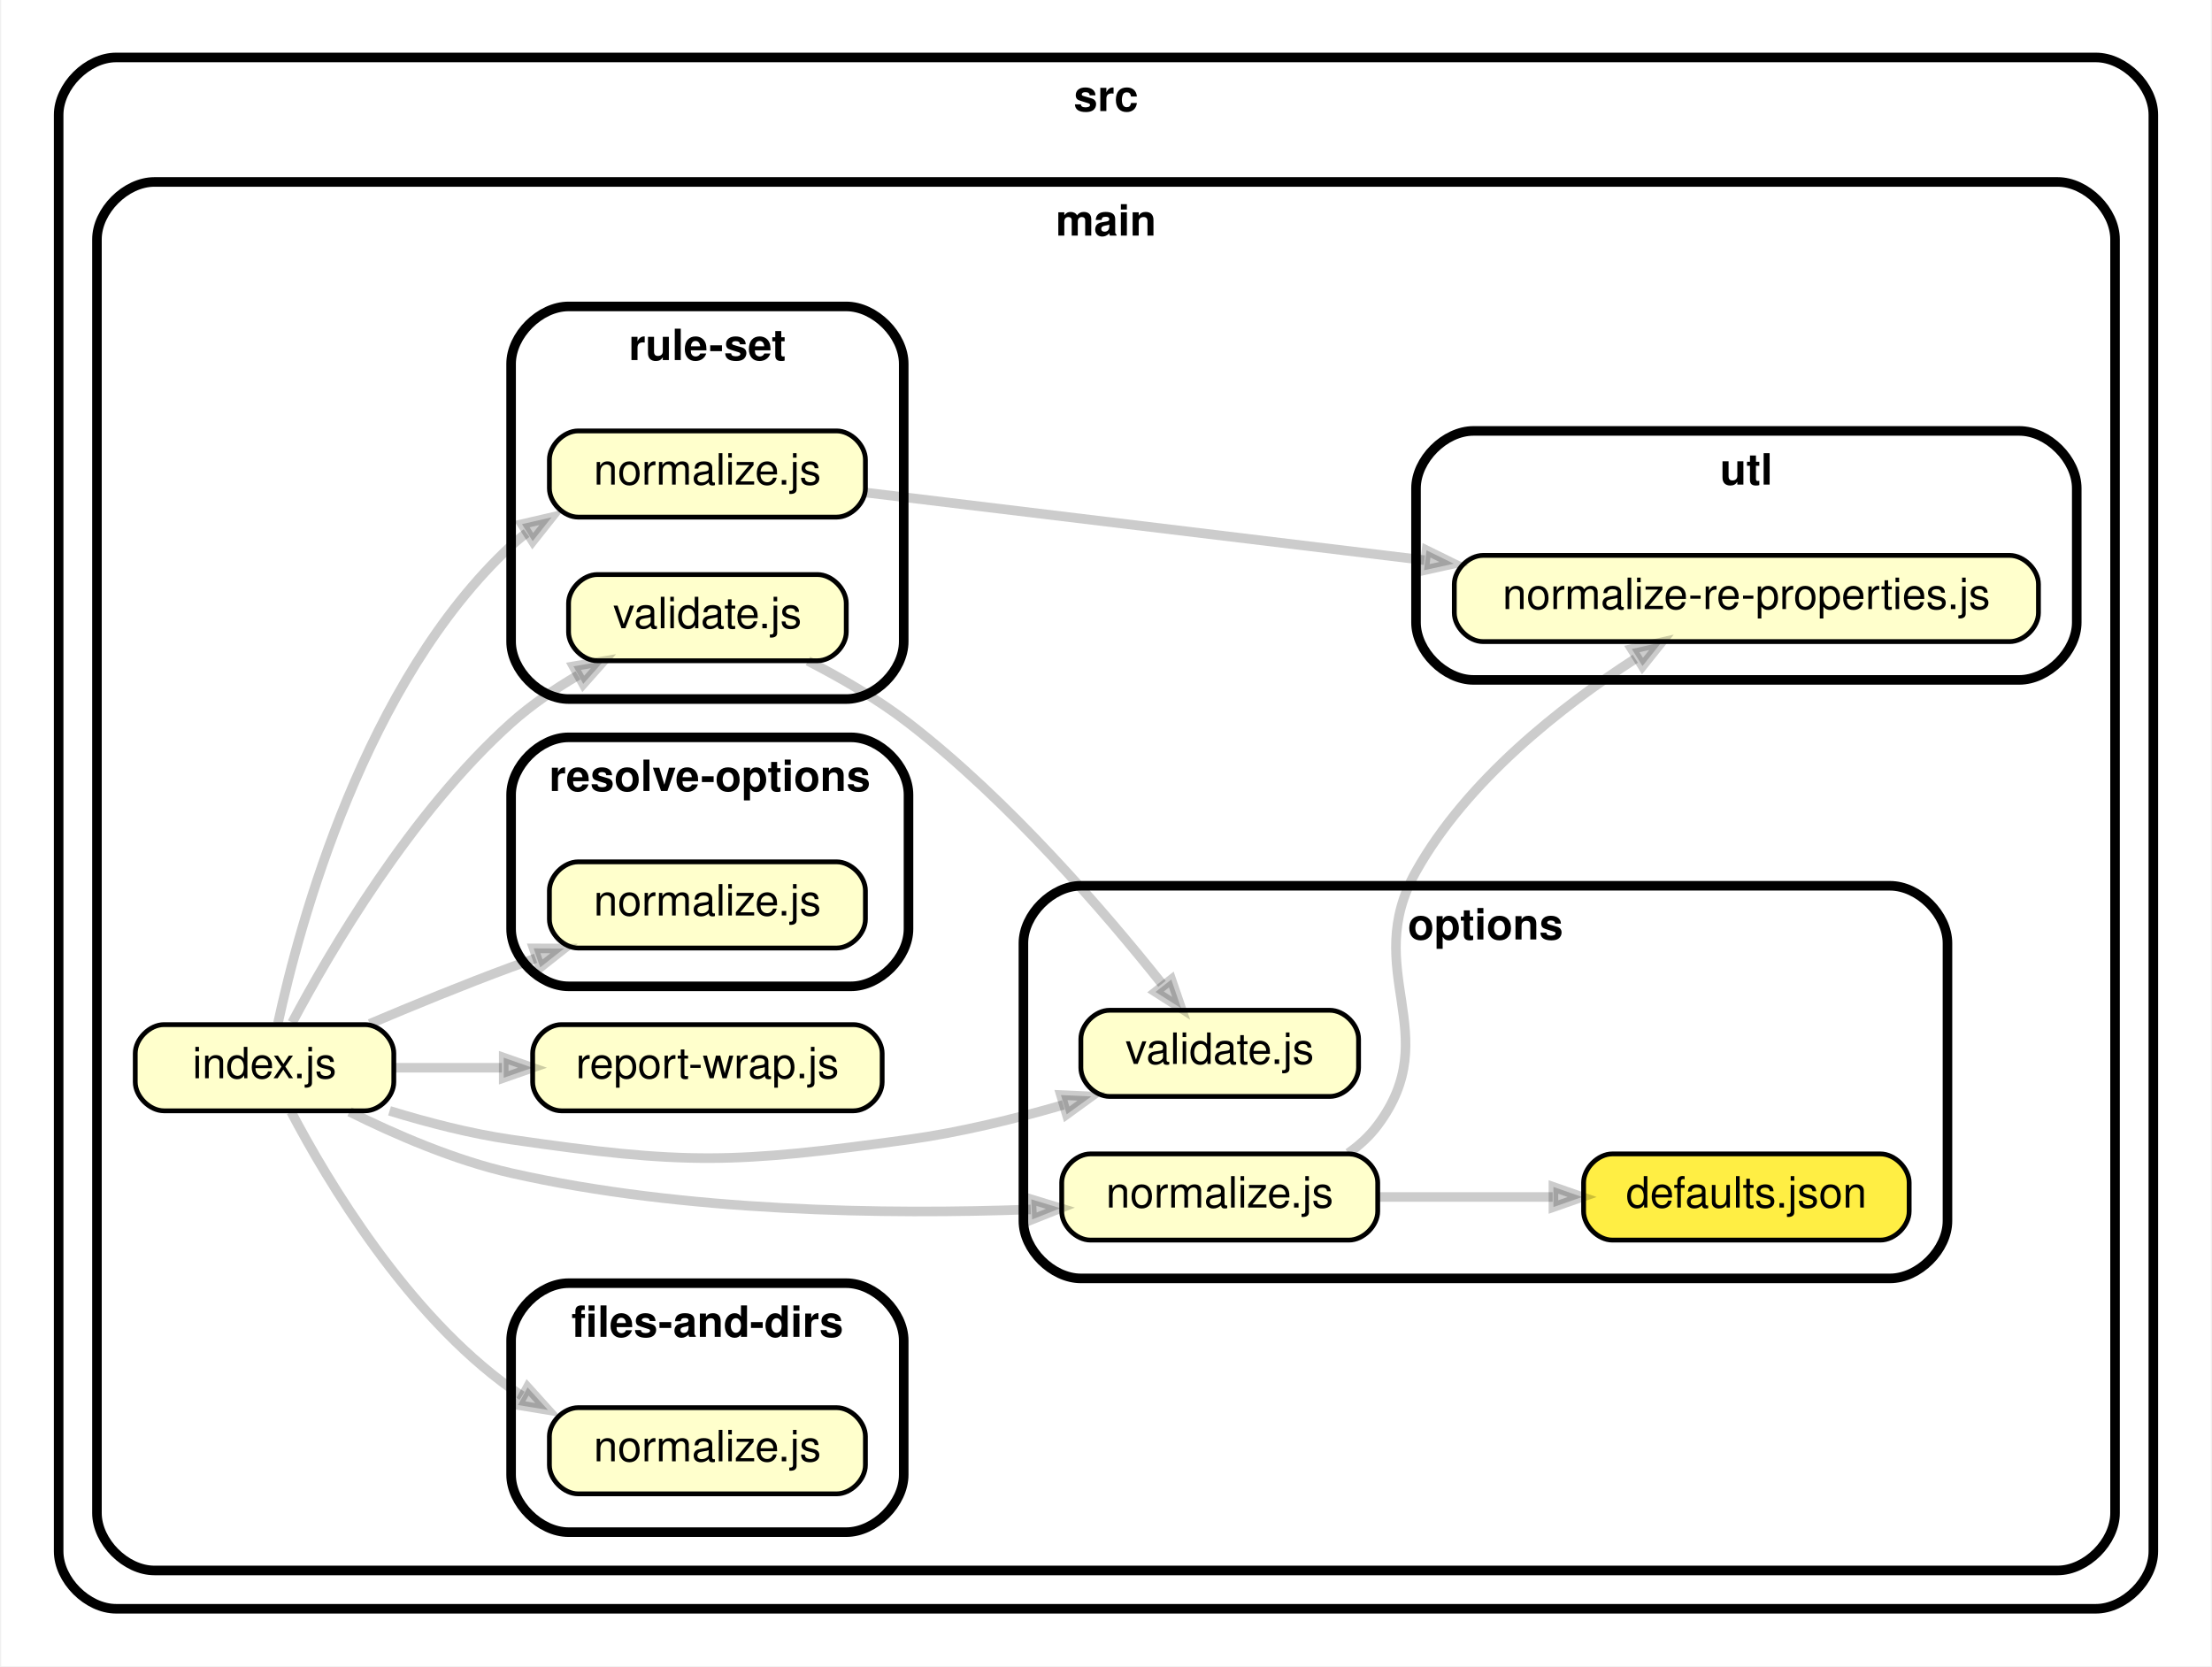
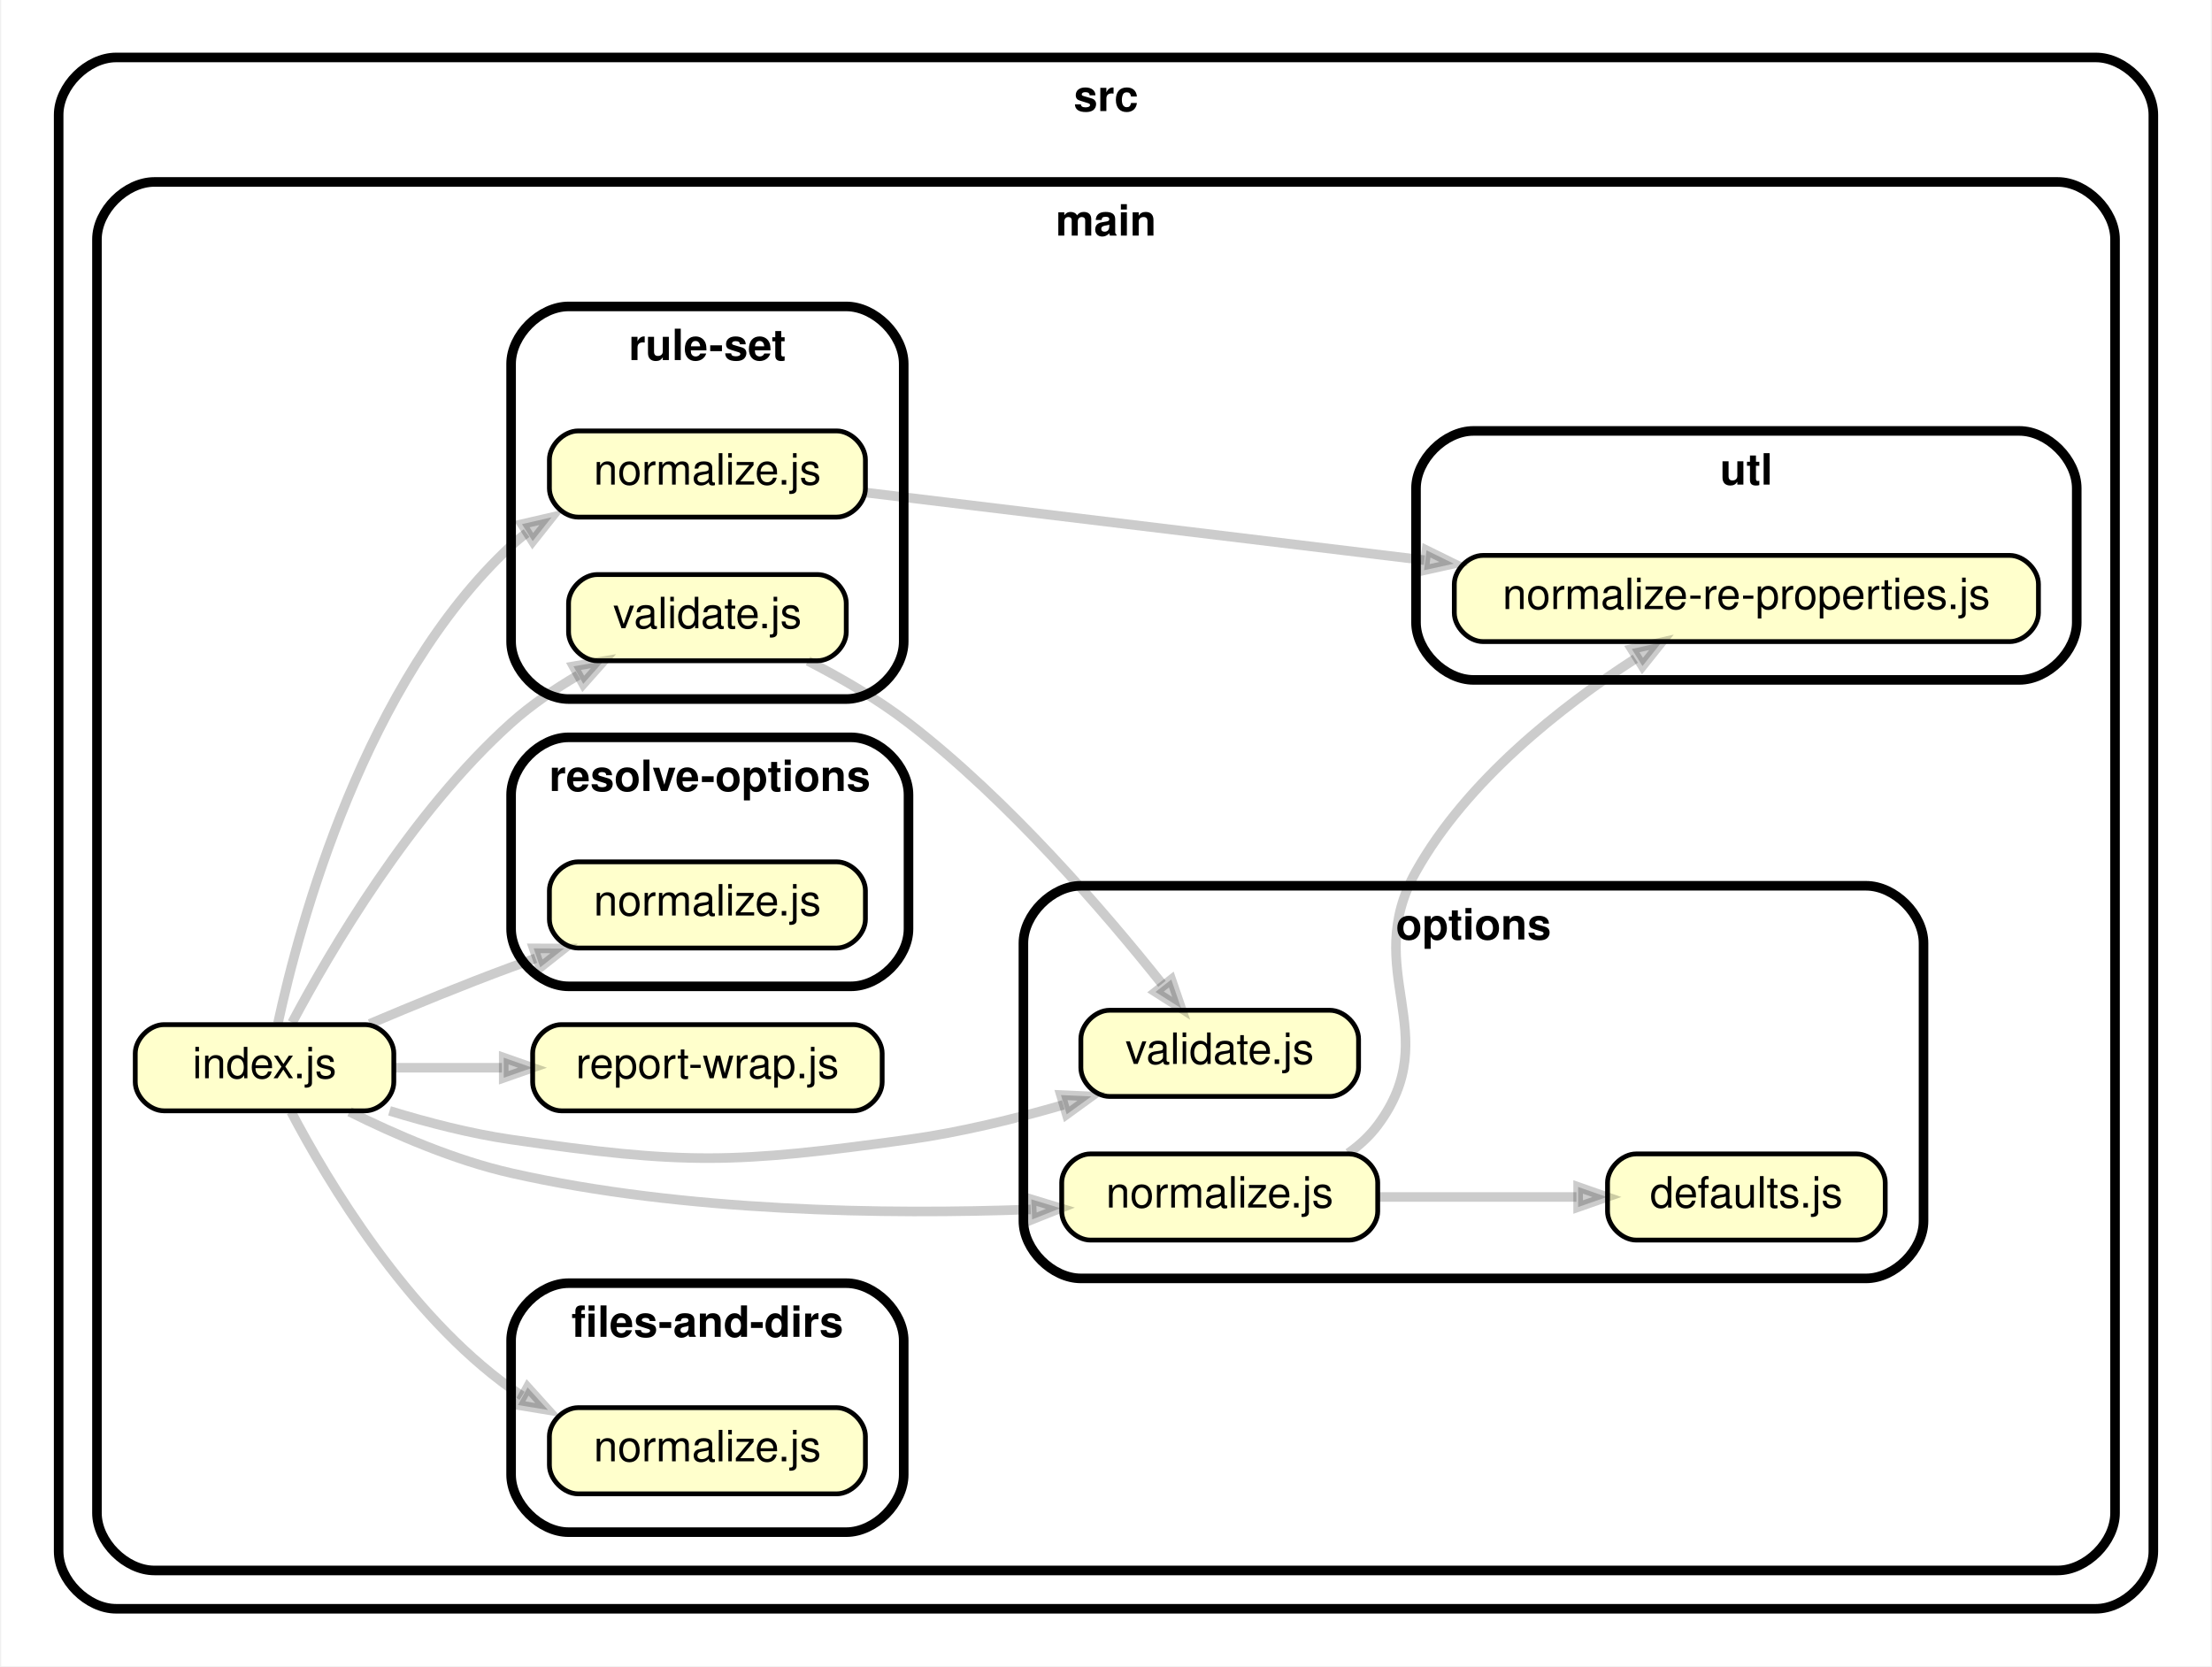
<svg xmlns="http://www.w3.org/2000/svg" xmlns:xlink="http://www.w3.org/1999/xlink" width="462pt" height="348pt" viewBox="0.00 0.00 461.50 348.00">
  <g id="graph0" class="graph" transform="scale(1 1) rotate(0) translate(4 344)">
    <polygon fill="white" stroke="transparent" points="-4,4 -4,-344 457.5,-344 457.5,4 -4,4" />
    <g id="clust1" class="cluster">
      <path fill="#ffffff" stroke="black" stroke-width="2" d="M20,-8C20,-8 433.5,-8 433.5,-8 439.5,-8 445.5,-14 445.5,-20 445.5,-20 445.5,-320 445.5,-320 445.5,-326 439.5,-332 433.5,-332 433.5,-332 20,-332 20,-332 14,-332 8,-326 8,-320 8,-320 8,-20 8,-20 8,-14 14,-8 20,-8" />
      <text text-anchor="middle" x="226.75" y="-320.8" font-family="Helvetica,sans-Serif" font-weight="bold" font-size="9.00">src</text>
    </g>
    <g id="clust2" class="cluster">
      <path fill="#ffffff" stroke="black" stroke-width="2" d="M28,-16C28,-16 425.5,-16 425.5,-16 431.5,-16 437.5,-22 437.5,-28 437.5,-28 437.5,-294 437.5,-294 437.5,-300 431.5,-306 425.5,-306 425.5,-306 28,-306 28,-306 22,-306 16,-300 16,-294 16,-294 16,-28 16,-28 16,-22 22,-16 28,-16" />
      <text text-anchor="middle" x="226.75" y="-294.8" font-family="Helvetica,sans-Serif" font-weight="bold" font-size="9.00">main</text>
    </g>
    <g id="clust3" class="cluster">
      <path fill="#ffffff" stroke="black" stroke-width="2" d="M114.5,-24C114.5,-24 172.5,-24 172.5,-24 178.5,-24 184.5,-30 184.5,-36 184.5,-36 184.5,-64 184.5,-64 184.5,-70 178.5,-76 172.5,-76 172.5,-76 114.5,-76 114.5,-76 108.5,-76 102.5,-70 102.5,-64 102.5,-64 102.5,-36 102.5,-36 102.5,-30 108.5,-24 114.5,-24" />
      <text text-anchor="middle" x="143.5" y="-64.8" font-family="Helvetica,sans-Serif" font-weight="bold" font-size="9.00">files-and-dirs</text>
    </g>
    <g id="clust4" class="cluster">
-       <path fill="#ffffff" stroke="black" stroke-width="2" d="M221.5,-77C221.5,-77 390.5,-77 390.5,-77 396.5,-77 402.5,-83 402.5,-89 402.5,-89 402.5,-147 402.5,-147 402.5,-153 396.5,-159 390.5,-159 390.5,-159 221.5,-159 221.5,-159 215.5,-159 209.5,-153 209.5,-147 209.5,-147 209.5,-89 209.5,-89 209.5,-83 215.5,-77 221.5,-77" />
-       <text text-anchor="middle" x="306" y="-147.8" font-family="Helvetica,sans-Serif" font-weight="bold" font-size="9.00">options</text>
+       <path fill="#ffffff" stroke="black" stroke-width="2" d="M221.5,-77C221.5,-77 385.5,-77 385.5,-77 391.5,-77 397.5,-83 397.5,-89 397.5,-89 397.5,-147 397.5,-147 397.5,-153 391.5,-159 385.5,-159 385.5,-159 221.5,-159 221.5,-159 215.5,-159 209.5,-153 209.5,-147 209.5,-147 209.5,-89 209.5,-89 209.5,-83 215.5,-77 221.5,-77" />
+       <text text-anchor="middle" x="303.5" y="-147.8" font-family="Helvetica,sans-Serif" font-weight="bold" font-size="9.00">options</text>
    </g>
    <g id="clust5" class="cluster">
      <path fill="#ffffff" stroke="black" stroke-width="2" d="M114.5,-138C114.5,-138 173.5,-138 173.5,-138 179.5,-138 185.5,-144 185.5,-150 185.5,-150 185.5,-178 185.5,-178 185.5,-184 179.5,-190 173.5,-190 173.5,-190 114.5,-190 114.5,-190 108.5,-190 102.5,-184 102.5,-178 102.5,-178 102.5,-150 102.5,-150 102.5,-144 108.5,-138 114.5,-138" />
      <text text-anchor="middle" x="144" y="-178.8" font-family="Helvetica,sans-Serif" font-weight="bold" font-size="9.00">resolve-options</text>
    </g>
    <g id="clust6" class="cluster">
      <path fill="#ffffff" stroke="black" stroke-width="2" d="M114.5,-198C114.5,-198 172.5,-198 172.5,-198 178.5,-198 184.5,-204 184.5,-210 184.5,-210 184.5,-268 184.5,-268 184.5,-274 178.5,-280 172.5,-280 172.5,-280 114.5,-280 114.5,-280 108.5,-280 102.5,-274 102.5,-268 102.5,-268 102.5,-210 102.5,-210 102.5,-204 108.5,-198 114.5,-198" />
      <text text-anchor="middle" x="143.5" y="-268.8" font-family="Helvetica,sans-Serif" font-weight="bold" font-size="9.00">rule-set</text>
    </g>
    <g id="clust7" class="cluster">
      <path fill="#ffffff" stroke="black" stroke-width="2" d="M303.5,-202C303.5,-202 417.5,-202 417.5,-202 423.5,-202 429.5,-208 429.5,-214 429.5,-214 429.5,-242 429.5,-242 429.5,-248 423.5,-254 417.5,-254 417.5,-254 303.5,-254 303.5,-254 297.5,-254 291.5,-248 291.5,-242 291.5,-242 291.5,-214 291.5,-214 291.5,-208 297.5,-202 303.5,-202" />
      <text text-anchor="middle" x="360.5" y="-242.8" font-family="Helvetica,sans-Serif" font-weight="bold" font-size="9.00">utl</text>
    </g>
    <g id="node1" class="node">
      <g id="a_node1">
        <a xlink:href="src/main/files-and-dirs/normalize.js" xlink:title="normalize.js">
          <path fill="#ffffcc" stroke="black" d="M170.5,-50C170.5,-50 116.5,-50 116.5,-50 113.5,-50 110.5,-47 110.5,-44 110.5,-44 110.5,-38 110.5,-38 110.5,-35 113.5,-32 116.5,-32 116.5,-32 170.5,-32 170.5,-32 173.5,-32 176.5,-35 176.5,-38 176.5,-38 176.5,-44 176.5,-44 176.5,-47 173.5,-50 170.5,-50" />
          <text text-anchor="middle" x="143.5" y="-38.8" font-family="Helvetica,sans-Serif" font-size="9.00">normalize.js</text>
        </a>
      </g>
    </g>
    <g id="node2" class="node">
      <g id="a_node2">
        <a xlink:href="src/main/index.js" xlink:title="index.js">
          <path fill="#ffffcc" stroke="black" d="M72,-130C72,-130 30,-130 30,-130 27,-130 24,-127 24,-124 24,-124 24,-118 24,-118 24,-115 27,-112 30,-112 30,-112 72,-112 72,-112 75,-112 78,-115 78,-118 78,-118 78,-124 78,-124 78,-127 75,-130 72,-130" />
          <text text-anchor="middle" x="51" y="-118.8" font-family="Helvetica,sans-Serif" font-size="9.00">index.js</text>
        </a>
      </g>
    </g>
    <g id="edge1" class="edge">
      <path fill="none" stroke="#000000" stroke-width="2" stroke-opacity="0.2" d="M56.56,-111.77C64.14,-97.37 80.68,-69.56 102.5,-54 103.24,-53.47 104.01,-52.96 104.79,-52.47" />
      <polygon fill="#000000" fill-opacity="0.2" stroke="#000000" stroke-width="2" stroke-opacity="0.2" points="105.94,-54.24 110.2,-49.52 103.93,-50.55 105.94,-54.24" />
    </g>
    <g id="node3" class="node">
      <g id="a_node3">
        <a xlink:href="src/main/options/normalize.js" xlink:title="normalize.js">
          <path fill="#ffffcc" stroke="black" d="M277.5,-103C277.5,-103 223.5,-103 223.5,-103 220.5,-103 217.5,-100 217.5,-97 217.5,-97 217.5,-91 217.5,-91 217.5,-88 220.5,-85 223.5,-85 223.5,-85 277.5,-85 277.5,-85 280.5,-85 283.5,-88 283.5,-91 283.5,-91 283.5,-97 283.5,-97 283.5,-100 280.5,-103 277.5,-103" />
          <text text-anchor="middle" x="250.5" y="-91.8" font-family="Helvetica,sans-Serif" font-size="9.00">normalize.js</text>
        </a>
      </g>
    </g>
    <g id="edge2" class="edge">
      <path fill="none" stroke="#000000" stroke-width="2" stroke-opacity="0.2" d="M68.75,-111.8C78.33,-107.03 90.75,-101.66 102.5,-99 138.66,-90.82 181.08,-90.31 211.03,-91.4" />
      <polygon fill="#000000" fill-opacity="0.2" stroke="#000000" stroke-width="2" stroke-opacity="0.2" points="211.15,-93.51 217.23,-91.66 211.32,-89.31 211.15,-93.51" />
    </g>
    <g id="node4" class="node">
      <g id="a_node4">
        <a xlink:href="src/main/options/validate.js" xlink:title="validate.js">
          <path fill="#ffffcc" stroke="black" d="M273.5,-133C273.5,-133 227.5,-133 227.5,-133 224.5,-133 221.5,-130 221.5,-127 221.5,-127 221.5,-121 221.5,-121 221.5,-118 224.5,-115 227.5,-115 227.5,-115 273.5,-115 273.5,-115 276.5,-115 279.5,-118 279.5,-121 279.5,-121 279.5,-127 279.5,-127 279.5,-130 276.5,-133 273.5,-133" />
          <text text-anchor="middle" x="250.5" y="-121.8" font-family="Helvetica,sans-Serif" font-size="9.00">validate.js</text>
        </a>
      </g>
    </g>
    <g id="edge3" class="edge">
      <path fill="none" stroke="#000000" stroke-width="2" stroke-opacity="0.2" d="M77.11,-111.99C85.12,-109.54 94.08,-107.22 102.5,-106 139.01,-100.69 148.96,-100.96 185.5,-106 196.21,-107.48 207.64,-110.28 217.84,-113.24" />
      <polygon fill="#000000" fill-opacity="0.2" stroke="#000000" stroke-width="2" stroke-opacity="0.2" points="217.34,-115.29 223.69,-115 218.54,-111.26 217.34,-115.29" />
    </g>
    <g id="node5" class="node">
      <g id="a_node5">
        <a xlink:href="src/main/report-wrap.js" xlink:title="report-wrap.js">
          <path fill="#ffffcc" stroke="black" d="M174,-130C174,-130 113,-130 113,-130 110,-130 107,-127 107,-124 107,-124 107,-118 107,-118 107,-115 110,-112 113,-112 113,-112 174,-112 174,-112 177,-112 180,-115 180,-118 180,-118 180,-124 180,-124 180,-127 177,-130 174,-130" />
          <text text-anchor="middle" x="143.5" y="-118.8" font-family="Helvetica,sans-Serif" font-size="9.00">report-wrap.js</text>
        </a>
      </g>
    </g>
    <g id="edge4" class="edge">
      <path fill="none" stroke="#000000" stroke-width="2" stroke-opacity="0.2" d="M78.18,-121C85.19,-121 92.95,-121 100.59,-121" />
      <polygon fill="#000000" fill-opacity="0.2" stroke="#000000" stroke-width="2" stroke-opacity="0.2" points="100.96,-123.1 106.96,-121 100.96,-118.9 100.96,-123.1" />
    </g>
    <g id="node6" class="node">
      <g id="a_node6">
        <a xlink:href="src/main/resolve-options/normalize.js" xlink:title="normalize.js">
          <path fill="#ffffcc" stroke="black" d="M170.5,-164C170.5,-164 116.5,-164 116.5,-164 113.5,-164 110.5,-161 110.5,-158 110.5,-158 110.5,-152 110.5,-152 110.5,-149 113.5,-146 116.5,-146 116.5,-146 170.5,-146 170.5,-146 173.5,-146 176.5,-149 176.5,-152 176.5,-152 176.5,-158 176.5,-158 176.5,-161 173.5,-164 170.5,-164" />
          <text text-anchor="middle" x="143.5" y="-152.8" font-family="Helvetica,sans-Serif" font-size="9.00">normalize.js</text>
        </a>
      </g>
    </g>
    <g id="edge5" class="edge">
      <path fill="none" stroke="#000000" stroke-width="2" stroke-opacity="0.2" d="M72.98,-130.17C82,-133.99 92.7,-138.38 102.5,-142 104.17,-142.62 105.88,-143.23 107.62,-143.85" />
      <polygon fill="#000000" fill-opacity="0.2" stroke="#000000" stroke-width="2" stroke-opacity="0.2" points="107.21,-145.93 113.57,-145.9 108.58,-141.96 107.21,-145.93" />
    </g>
    <g id="node7" class="node">
      <g id="a_node7">
        <a xlink:href="src/main/rule-set/normalize.js" xlink:title="normalize.js">
          <path fill="#ffffcc" stroke="black" d="M170.5,-254C170.5,-254 116.5,-254 116.5,-254 113.5,-254 110.5,-251 110.5,-248 110.5,-248 110.5,-242 110.5,-242 110.5,-239 113.5,-236 116.5,-236 116.5,-236 170.5,-236 170.5,-236 173.5,-236 176.5,-239 176.5,-242 176.5,-242 176.5,-248 176.5,-248 176.5,-251 173.5,-254 170.5,-254" />
          <text text-anchor="middle" x="143.5" y="-242.8" font-family="Helvetica,sans-Serif" font-size="9.00">normalize.js</text>
        </a>
      </g>
    </g>
    <g id="edge6" class="edge">
      <path fill="none" stroke="#000000" stroke-width="2" stroke-opacity="0.2" d="M53.8,-130.29C58.3,-151.06 71.92,-201.63 102.5,-230 103.52,-230.94 104.6,-231.83 105.73,-232.66" />
      <polygon fill="#000000" fill-opacity="0.2" stroke="#000000" stroke-width="2" stroke-opacity="0.2" points="104.77,-234.53 110.96,-235.96 107.01,-230.98 104.77,-234.53" />
    </g>
    <g id="node8" class="node">
      <g id="a_node8">
        <a xlink:href="src/main/rule-set/validate.js" xlink:title="validate.js">
          <path fill="#ffffcc" stroke="black" d="M166.5,-224C166.5,-224 120.5,-224 120.5,-224 117.5,-224 114.5,-221 114.5,-218 114.5,-218 114.5,-212 114.5,-212 114.5,-209 117.5,-206 120.5,-206 120.5,-206 166.5,-206 166.5,-206 169.5,-206 172.5,-209 172.5,-212 172.5,-212 172.5,-218 172.5,-218 172.5,-221 169.5,-224 166.5,-224" />
          <text text-anchor="middle" x="143.5" y="-212.8" font-family="Helvetica,sans-Serif" font-size="9.00">validate.js</text>
        </a>
      </g>
    </g>
    <g id="edge7" class="edge">
      <path fill="none" stroke="#000000" stroke-width="2" stroke-opacity="0.2" d="M56.77,-130.43C64.65,-145.25 81.58,-174.24 102.5,-193 106.66,-196.73 111.56,-200.07 116.48,-202.96" />
      <polygon fill="#000000" fill-opacity="0.2" stroke="#000000" stroke-width="2" stroke-opacity="0.2" points="115.53,-204.84 121.79,-205.91 117.57,-201.16 115.53,-204.84" />
    </g>
    <g id="node9" class="node">
      <g id="a_node9">
-         <a xlink:href="src/main/options/defaults.json" xlink:title="defaults.json">
-           <path fill="#ffee44" stroke="black" d="M388.5,-103C388.5,-103 332.5,-103 332.5,-103 329.5,-103 326.5,-100 326.5,-97 326.5,-97 326.5,-91 326.5,-91 326.5,-88 329.5,-85 332.5,-85 332.5,-85 388.5,-85 388.5,-85 391.5,-85 394.5,-88 394.5,-91 394.5,-91 394.5,-97 394.5,-97 394.5,-100 391.5,-103 388.5,-103" />
-           <text text-anchor="middle" x="360.5" y="-91.8" font-family="Helvetica,sans-Serif" font-size="9.00">defaults.json</text>
+         <a xlink:href="src/main/options/defaults.js" xlink:title="defaults.js">
+           <path fill="#ffffcc" stroke="black" d="M383.5,-103C383.5,-103 337.5,-103 337.5,-103 334.5,-103 331.5,-100 331.5,-97 331.5,-97 331.5,-91 331.5,-91 331.5,-88 334.5,-85 337.5,-85 337.5,-85 383.5,-85 383.5,-85 386.5,-85 389.5,-88 389.5,-91 389.5,-91 389.5,-97 389.5,-97 389.5,-100 386.5,-103 383.5,-103" />
+           <text text-anchor="middle" x="360.5" y="-91.8" font-family="Helvetica,sans-Serif" font-size="9.00">defaults.js</text>
        </a>
      </g>
    </g>
    <g id="edge9" class="edge">
-       <path fill="none" stroke="#000000" stroke-width="2" stroke-opacity="0.2" d="M283.61,-94C295.05,-94 308.06,-94 320.04,-94" />
-       <polygon fill="#000000" fill-opacity="0.2" stroke="#000000" stroke-width="2" stroke-opacity="0.2" points="320.2,-96.1 326.2,-94 320.2,-91.9 320.2,-96.1" />
+       <path fill="none" stroke="#000000" stroke-width="2" stroke-opacity="0.2" d="M283.61,-94C296.65,-94 311.74,-94 325.01,-94" />
+       <polygon fill="#000000" fill-opacity="0.2" stroke="#000000" stroke-width="2" stroke-opacity="0.2" points="325.36,-96.1 331.36,-94 325.36,-91.9 325.36,-96.1" />
    </g>
    <g id="node10" class="node">
      <g id="a_node10">
        <a xlink:href="src/main/utl/normalize-re-properties.js" xlink:title="normalize-re-properties.js">
          <path fill="#ffffcc" stroke="black" d="M415.5,-228C415.5,-228 305.5,-228 305.5,-228 302.5,-228 299.5,-225 299.5,-222 299.5,-222 299.5,-216 299.5,-216 299.5,-213 302.5,-210 305.5,-210 305.5,-210 415.5,-210 415.5,-210 418.5,-210 421.5,-213 421.5,-216 421.5,-216 421.5,-222 421.5,-222 421.5,-225 418.5,-228 415.5,-228" />
          <text text-anchor="middle" x="360.5" y="-216.8" font-family="Helvetica,sans-Serif" font-size="9.00">normalize-re-properties.js</text>
        </a>
      </g>
    </g>
    <g id="edge8" class="edge">
      <path fill="none" stroke="#000000" stroke-width="2" stroke-opacity="0.2" d="M277.36,-103.15C279.7,-104.8 281.81,-106.74 283.5,-109 297.75,-128.09 279.84,-141.23 291.5,-162 302.18,-181.02 321.85,-196.44 337.3,-206.42" />
      <polygon fill="#000000" fill-opacity="0.2" stroke="#000000" stroke-width="2" stroke-opacity="0.2" points="336.57,-208.45 342.77,-209.85 338.8,-204.89 336.57,-208.45" />
    </g>
    <g id="edge10" class="edge">
      <path fill="none" stroke="#000000" stroke-width="2" stroke-opacity="0.2" d="M176.69,-241.11C207.38,-237.4 254.52,-231.69 293.25,-227.01" />
      <polygon fill="#000000" fill-opacity="0.2" stroke="#000000" stroke-width="2" stroke-opacity="0.2" points="293.69,-229.07 299.39,-226.27 293.18,-224.9 293.69,-229.07" />
    </g>
    <g id="edge11" class="edge">
      <path fill="none" stroke="#000000" stroke-width="2" stroke-opacity="0.2" d="M164.5,-205.95C171.45,-202.38 179.11,-197.94 185.5,-193 206.46,-176.81 226.54,-153.46 238.44,-138.51" />
      <polygon fill="#000000" fill-opacity="0.2" stroke="#000000" stroke-width="2" stroke-opacity="0.2" points="240.39,-139.42 242.45,-133.41 237.09,-136.83 240.39,-139.42" />
    </g>
  </g>
</svg>
